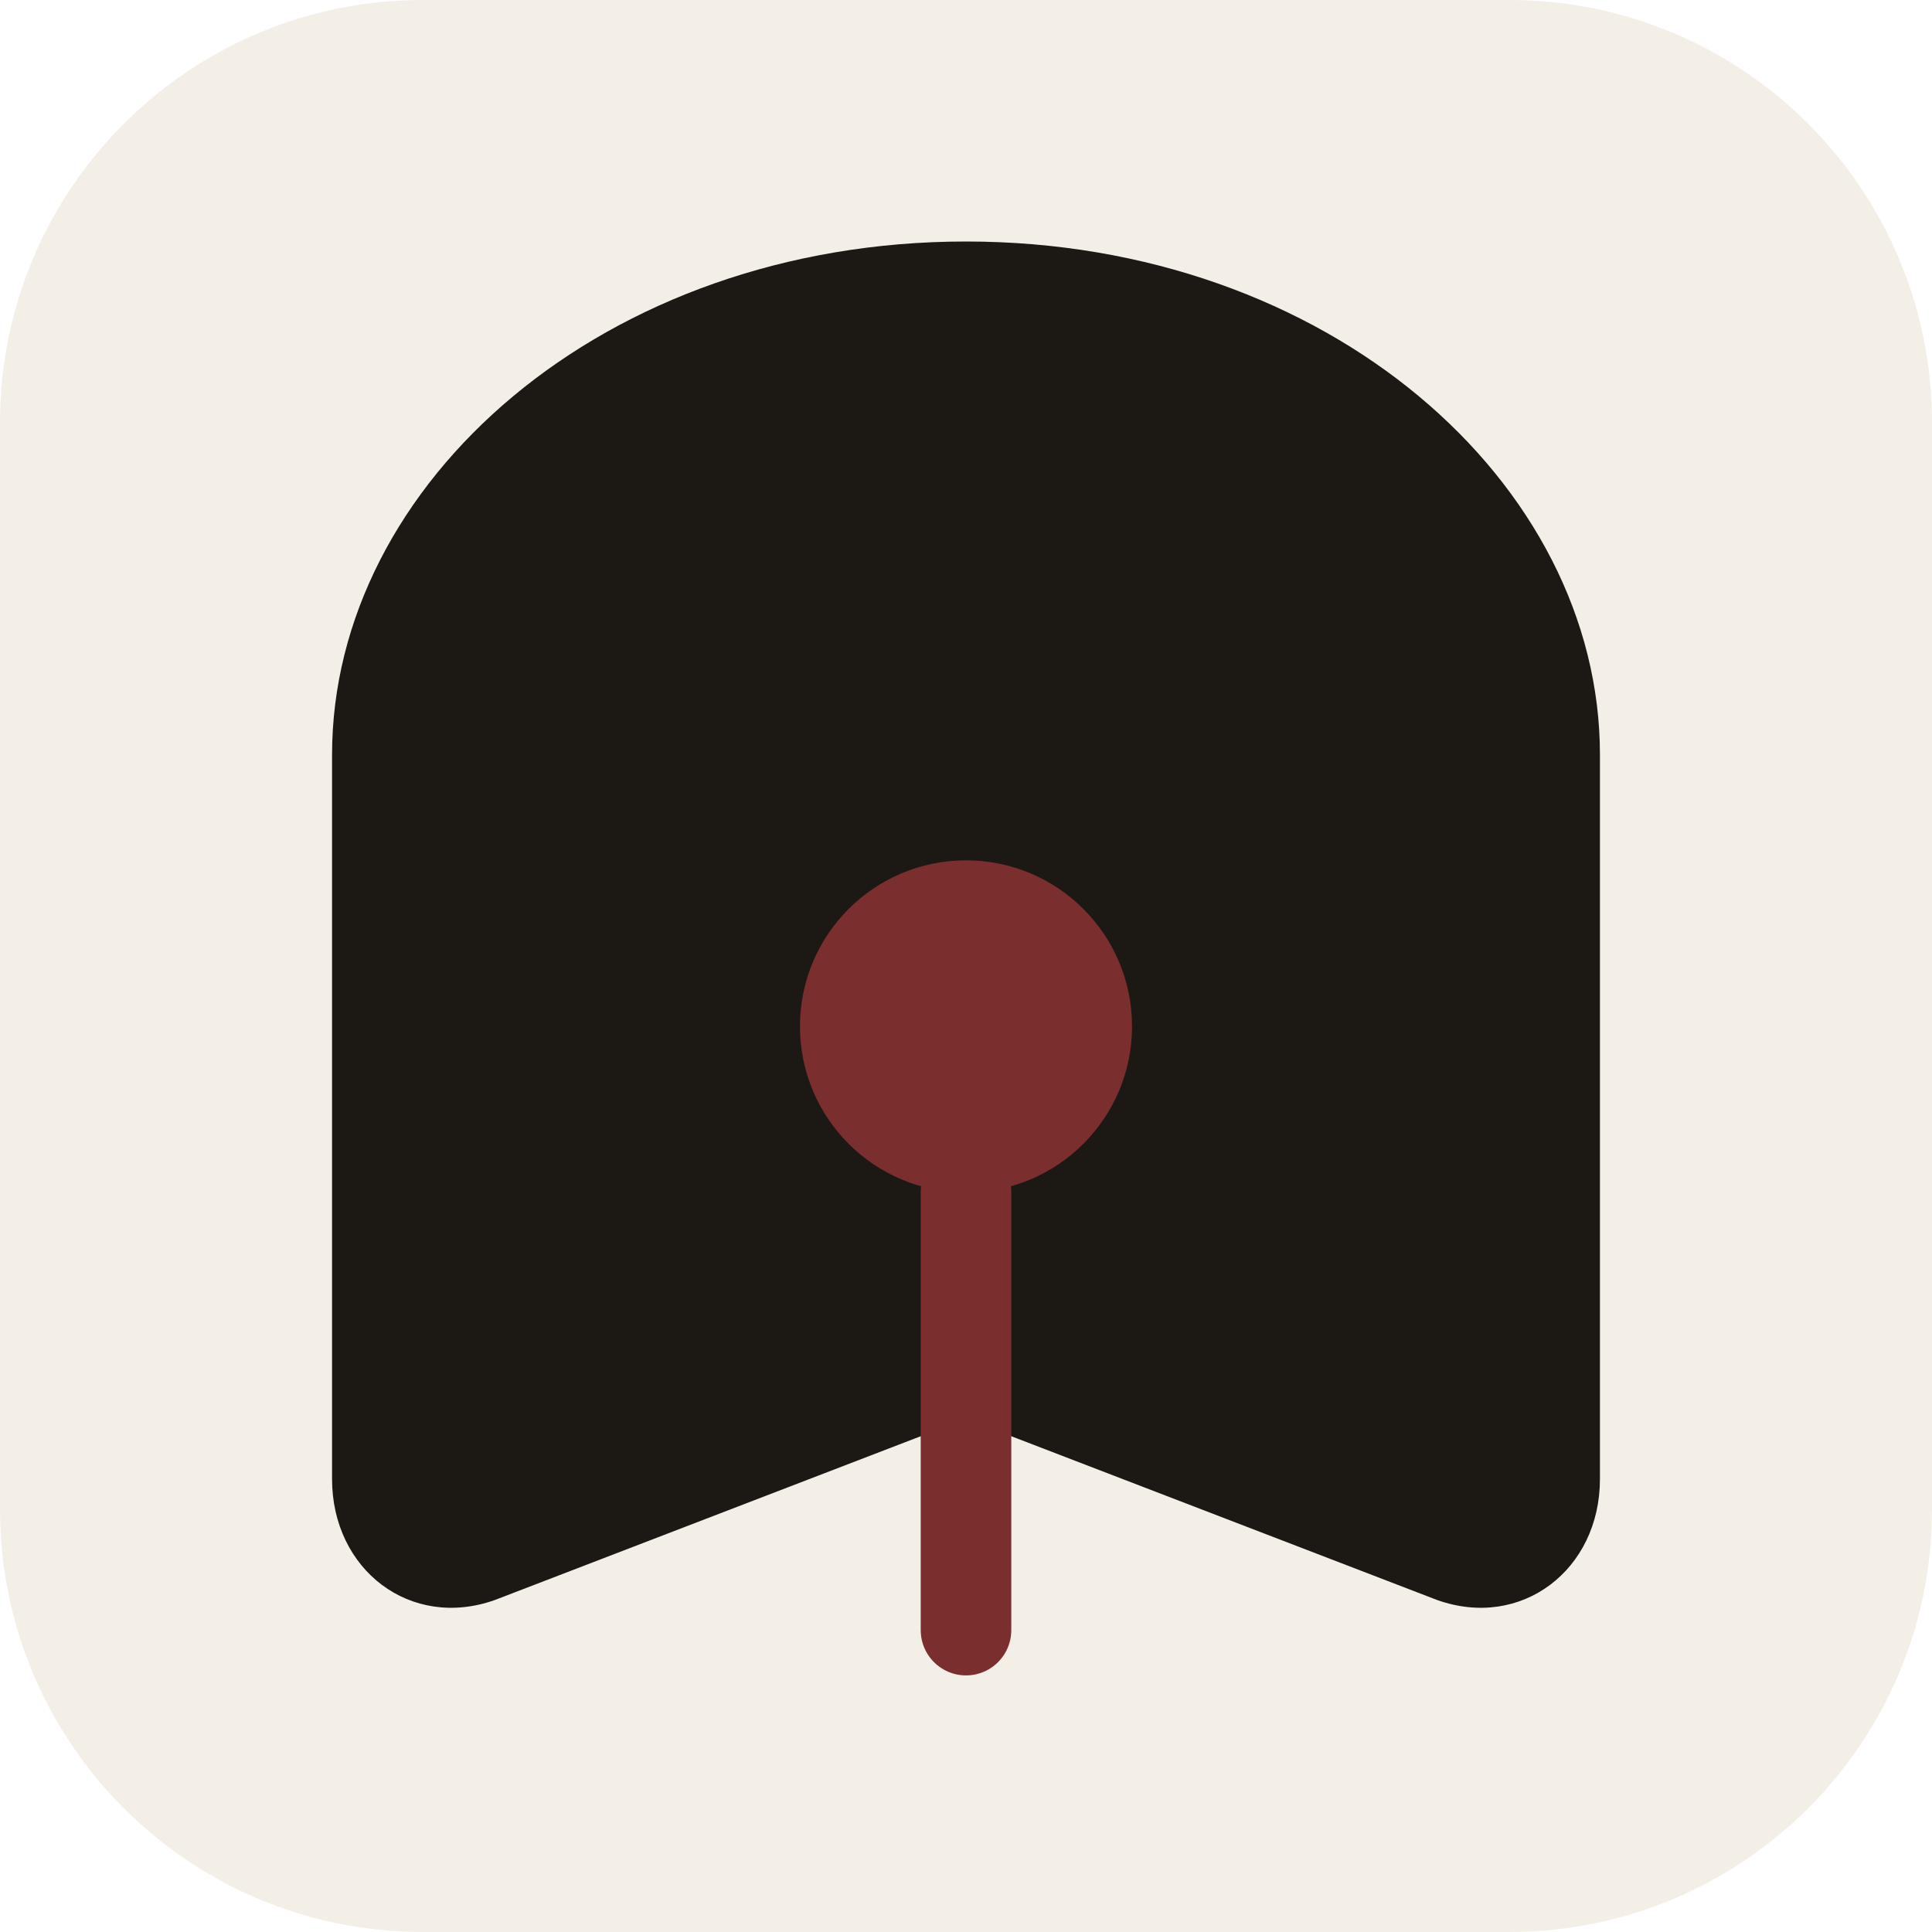
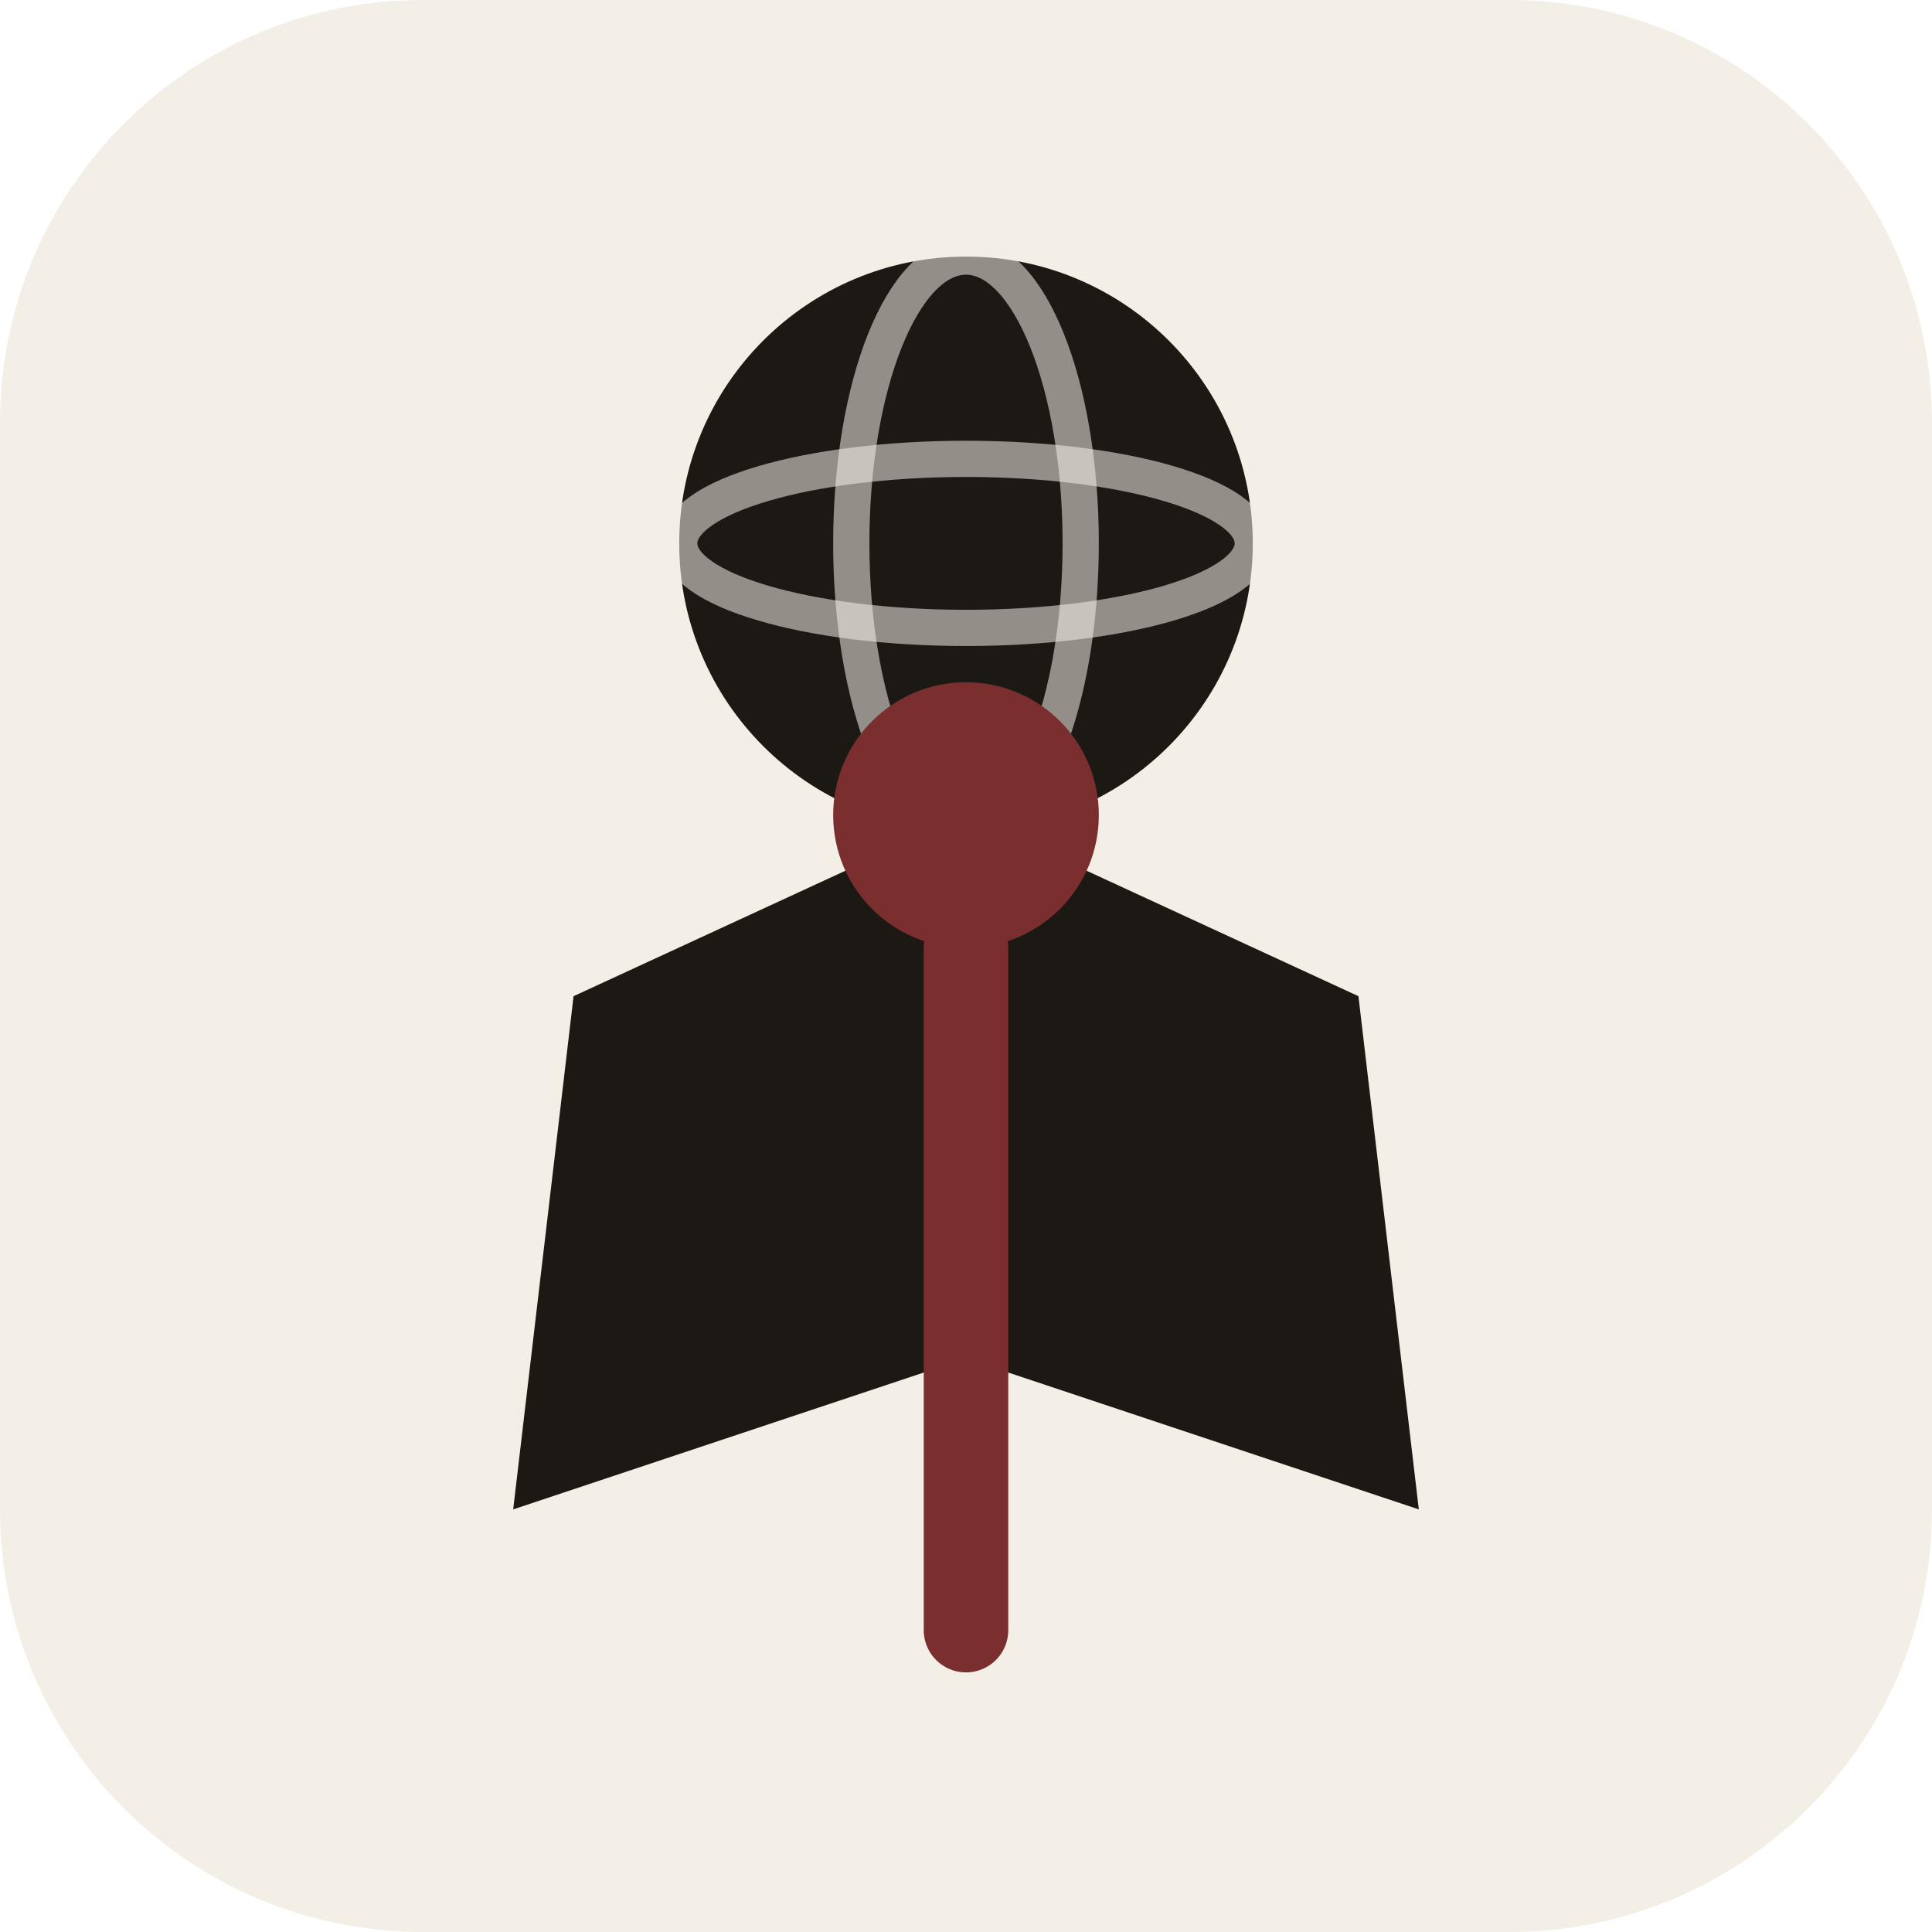
<svg xmlns="http://www.w3.org/2000/svg" viewBox="0 0 32 32" fill="none">
  <rect width="32" height="32" rx="7" fill="#f4efe6" />
-   <path d="M16 4C10 4 5.5 8 5.5 12.5V24.5C5.5 26 6.8 27 8.2 26.5L16 23.5L23.8 26.5C25.2 27 26.5 26 26.5 24.5V12.5C26.5 8 22 4 16 4Z" fill="#1c1915" />
-   <circle cx="16" cy="17" r="2.75" fill="#7a2e2e" />
-   <path d="M16 19.75V27" stroke="#7a2e2e" stroke-width="1.5" stroke-linecap="round" />
+   <circle cx="16" cy="9" r="4.75" fill="#1c1915" />
+   <ellipse cx="16" cy="9" rx="4.75" ry="1.4" stroke="#f4efe6" stroke-width="0.6" fill="none" opacity="0.55" />
+   <ellipse cx="16" cy="9" rx="1.9" ry="4.75" stroke="#f4efe6" stroke-width="0.6" fill="none" opacity="0.55" />
+   <path d="M16 13.5L9.5 16.5L8.5 25L16 22.5Z" fill="#1c1915" />
+   <path d="M16 13.5L22.5 16.5L23.5 25L16 22.5Z" fill="#1c1915" />
+   <circle cx="16" cy="13.5" r="2.2" fill="#7a2e2e" />
+   <path d="M16 15.7V27" stroke="#7a2e2e" stroke-width="1.4" stroke-linecap="round" />
</svg>
